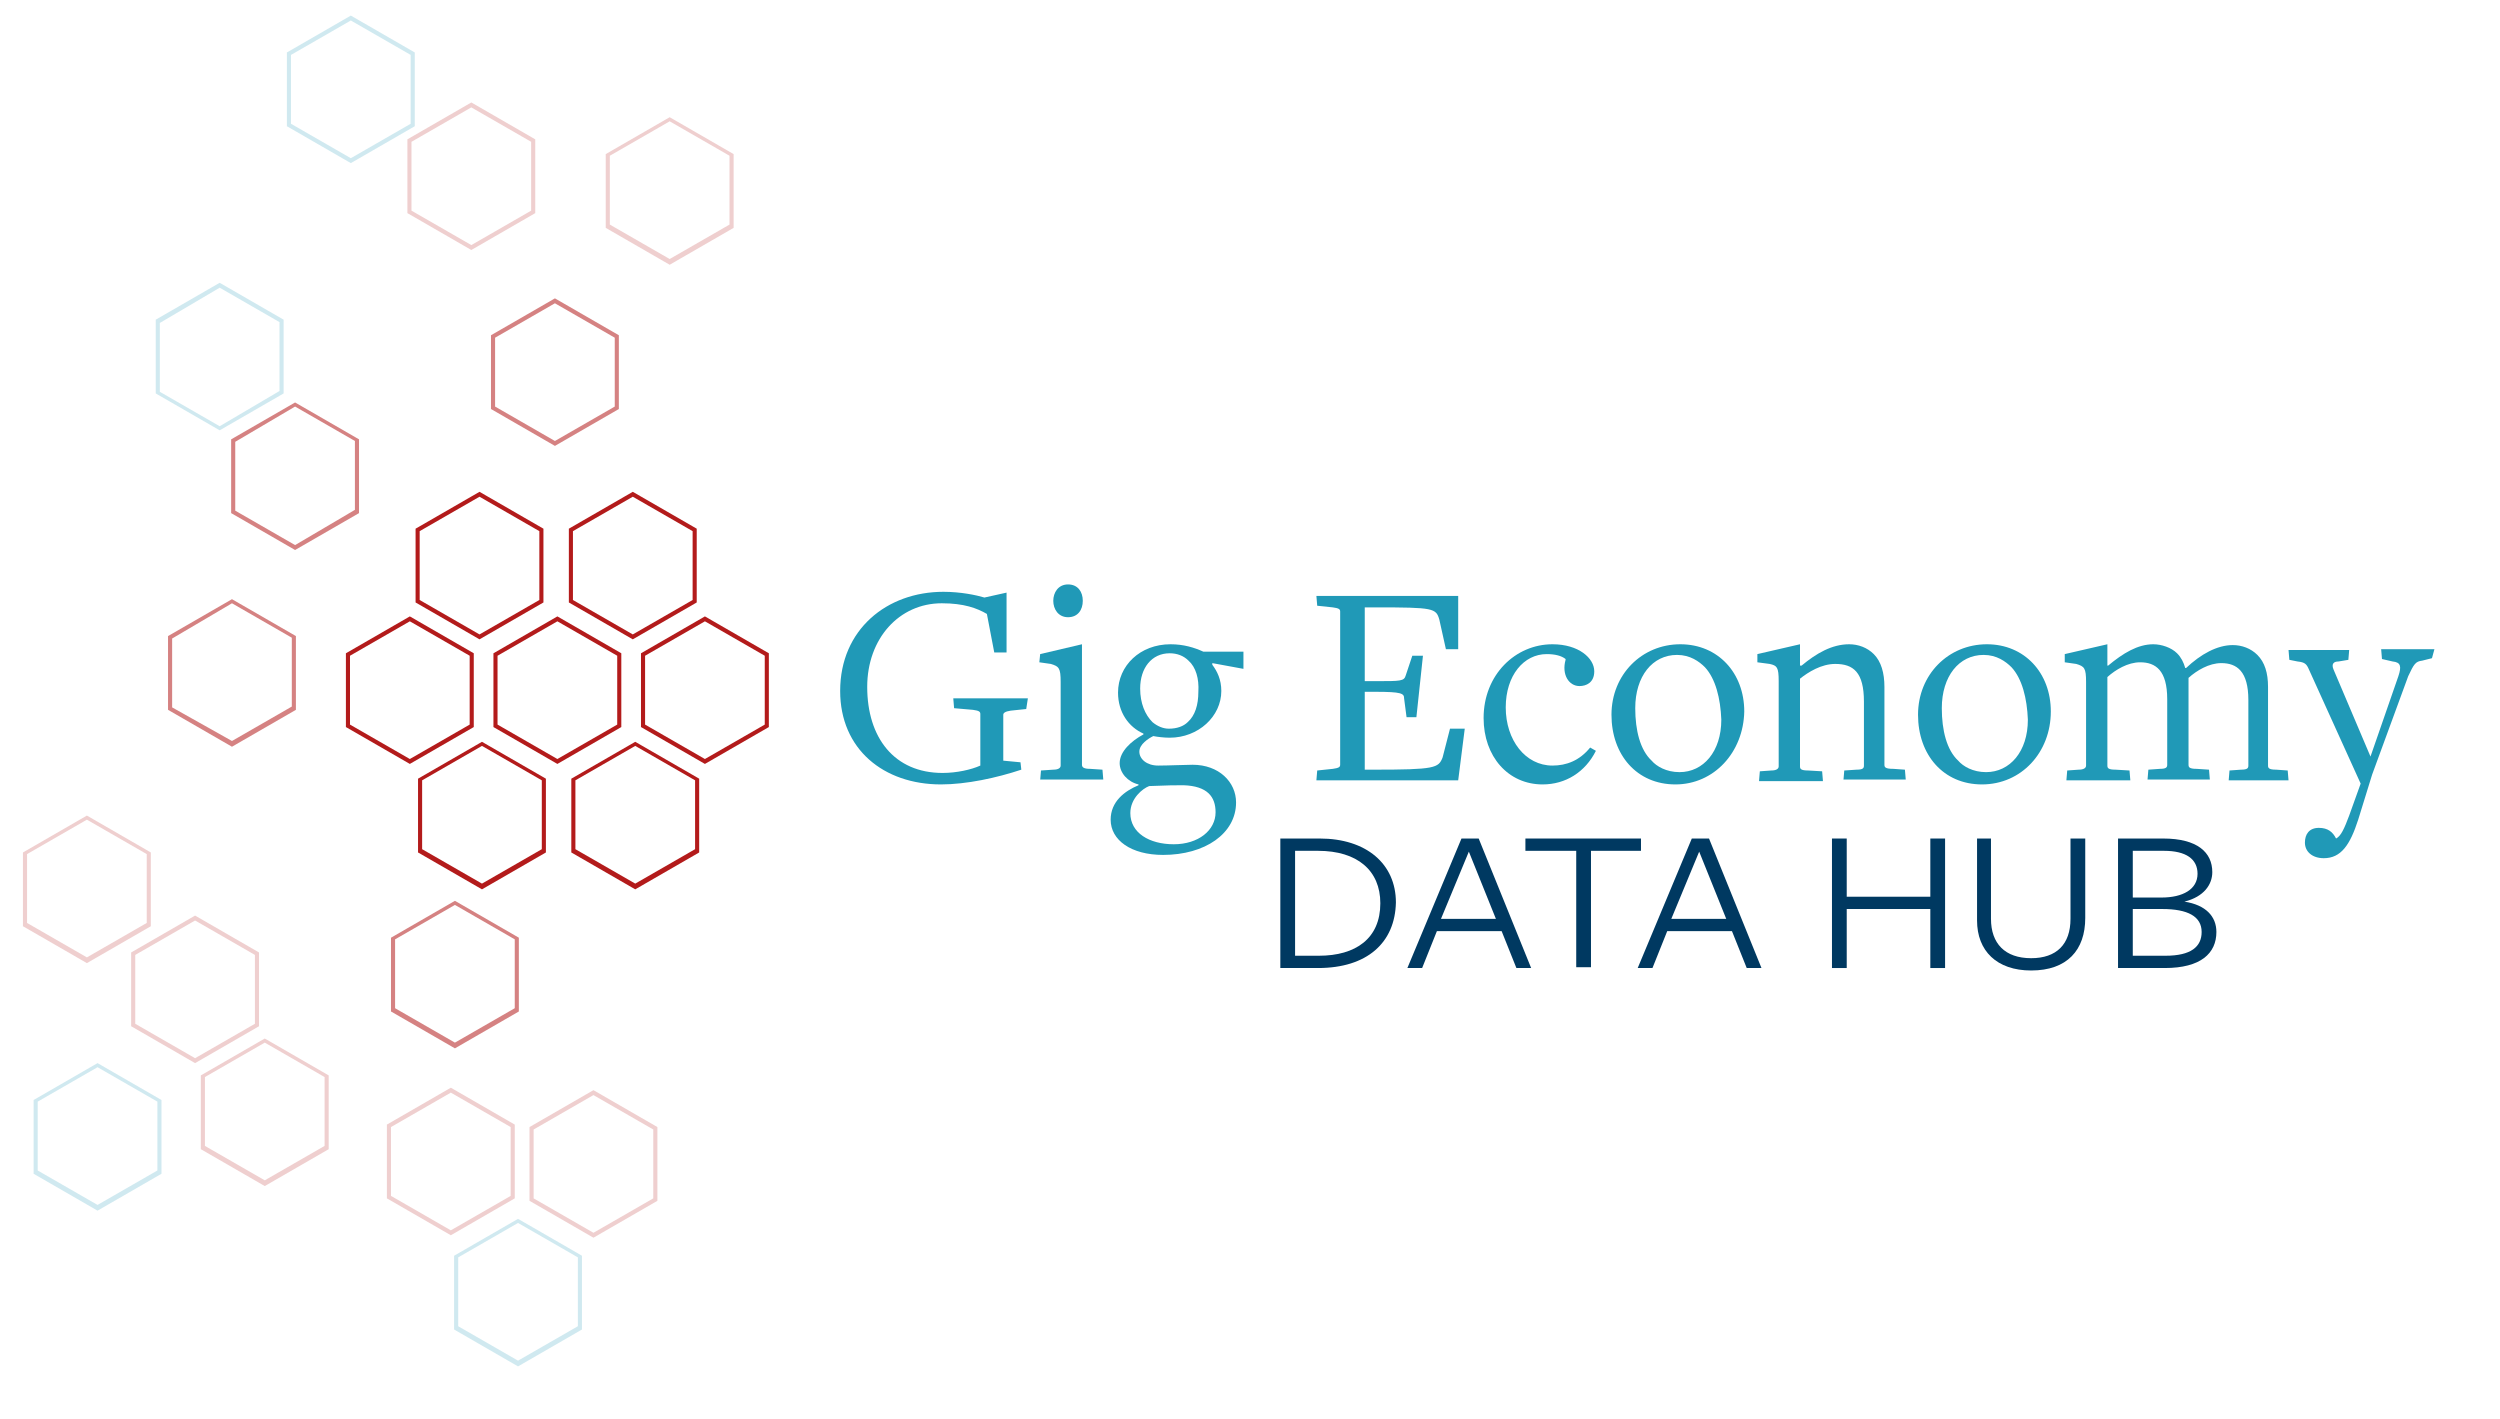
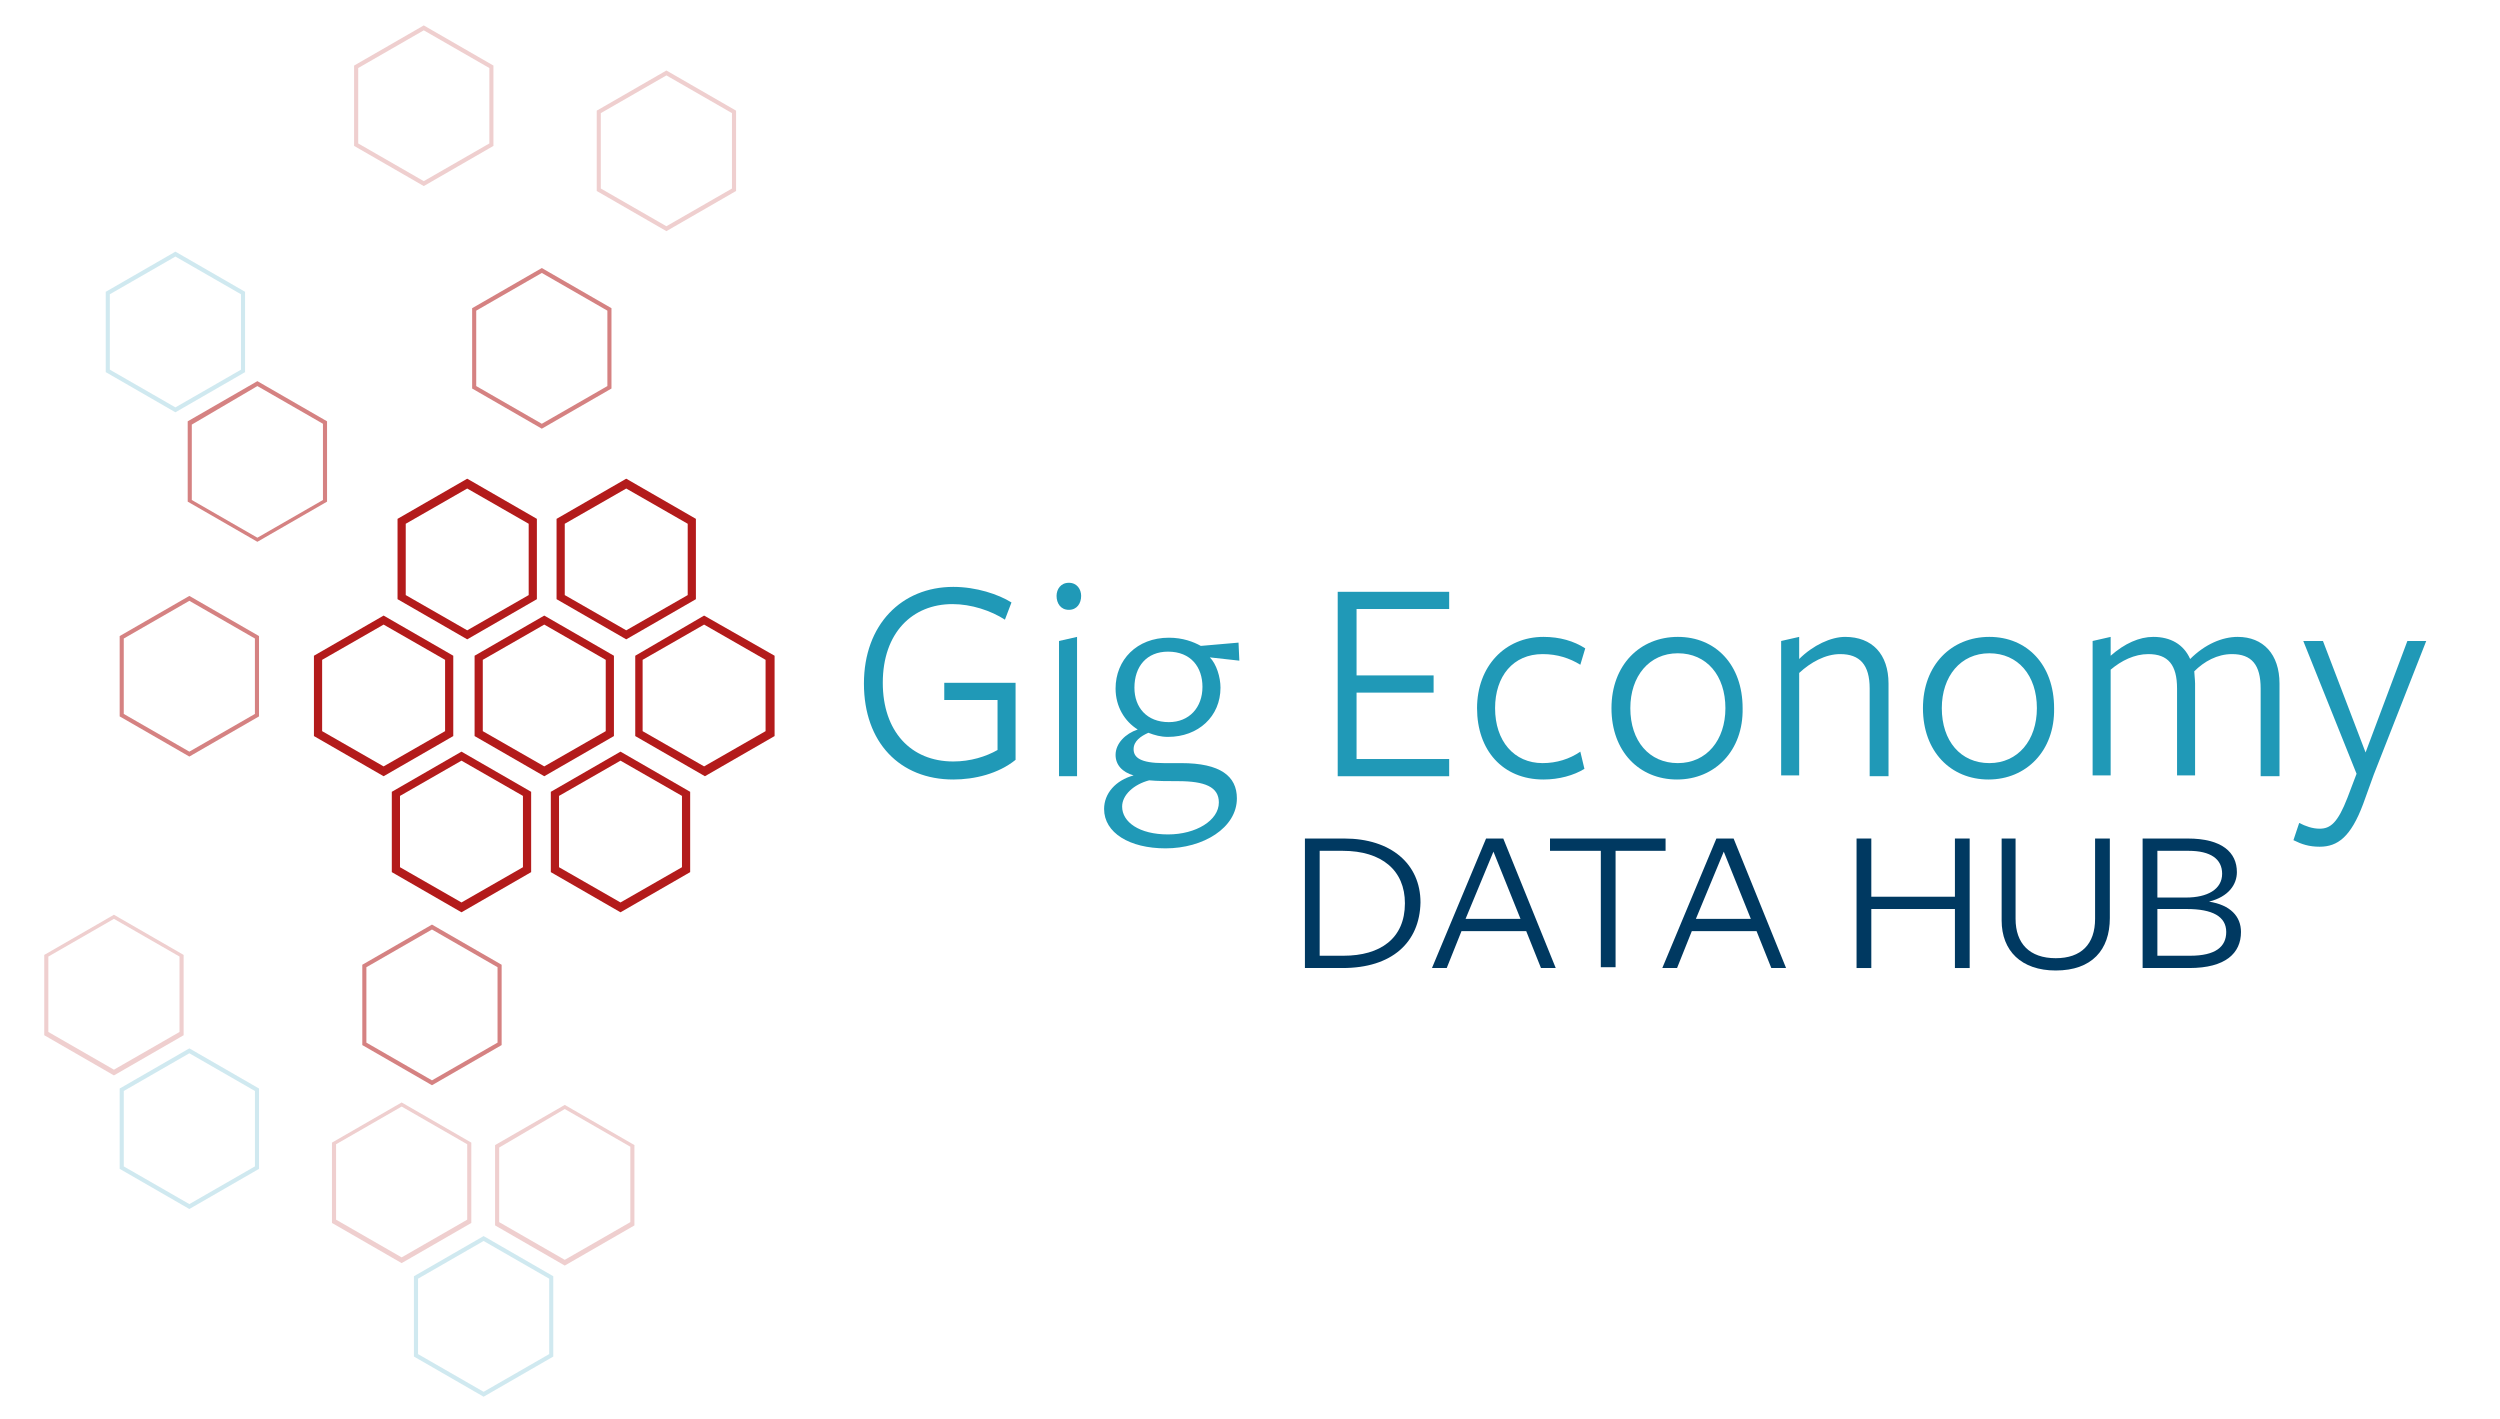
<svg xmlns="http://www.w3.org/2000/svg" version="1.1" x="0px" y="0px" viewBox="0 0 305 173" style="enable-background:new 0 0 305 173;" xml:space="preserve">
  <style type="text/css">
	.st0{fill:#003961;}
	.st1{fill:#2099B7;}
	.st2{enable-background:new    ;}
	.st3{fill:#B31B1B;}
	.st4{opacity:0.549;enable-background:new    ;}
	.st5{opacity:0.212;enable-background:new    ;}
</style>
  <g id="DATA_HUB">
    <g>
-       <path class="st0" d="M160.8,118.1c-0.7,0-4.6,0-4.6,0v-15.8c0,0,4.1,0,4.8,0c5.7,0,9.3,3.1,9.3,7.8    C170.2,115,166.8,118.1,160.8,118.1z M160.8,103.8H158v12.8h2.9c4.5,0,7.5-2.1,7.5-6.4C168.4,106.2,165.6,103.8,160.8,103.8z" />
-       <path class="st0" d="M186.8,118.1H185l-1.8-4.5h-7.9l-1.8,4.5h-1.8l6.6-15.8h2.1L186.8,118.1z M179.2,103.9l-3.4,8.2h6.7    L179.2,103.9z" />
-       <path class="st0" d="M194.1,103.8v14.2h-1.8v-14.2h-6.2v-1.5h14.1v1.5H194.1z" />
-       <path class="st0" d="M214.9,118.1h-1.8l-1.8-4.5h-7.9l-1.8,4.5h-1.8l6.6-15.8h2.1L214.9,118.1z M207.3,103.9l-3.4,8.2h6.7    L207.3,103.9z" />
-       <path class="st0" d="M235.5,118.1v-7.2h-10.2v7.2h-1.8v-15.8h1.8v7.1h10.2v-7.1h1.8v15.8H235.5z" />
-       <path class="st0" d="M247.8,118.4c-4.2,0-6.6-2.4-6.6-6.1v-10h1.7v9.8c0,3,1.7,4.8,4.9,4.8c3.1,0,4.8-1.7,4.8-4.8    c0,0.1,0-9.8,0-9.8h1.8c0,0,0,9.6,0,9.7C254.4,115.9,252.2,118.4,247.8,118.4z" />
-       <path class="st0" d="M270.4,113.7c0,2.6-1.9,4.4-6.3,4.4h-5.7v-15.8h5.5c4.2,0,6,1.7,6,4.1c0,1.5-1,3-3.4,3.6    C269.1,110.4,270.4,111.8,270.4,113.7z M264,103.8h-3.8v5.7c0,0,3.5,0,3.5,0c2.6,0,4.4-1,4.4-2.9    C268.1,104.8,266.7,103.8,264,103.8z M263.8,110.9h-3.6v5.7h4c3.1,0,4.4-1.1,4.4-2.9C268.6,111.8,266.9,110.9,263.8,110.9z" />
+       <path class="st0" d="M163.8,118.1c-0.7,0-4.6,0-4.6,0v-15.8c0,0,4.1,0,4.8,0c5.7,0,9.3,3.1,9.3,7.8    C173.2,115,169.8,118.1,163.8,118.1z M163.8,103.8H161v12.8h2.9c4.5,0,7.5-2.1,7.5-6.4C171.4,106.2,168.6,103.8,163.8,103.8z" />
+       <path class="st0" d="M189.8,118.1H188l-1.8-4.5h-7.9l-1.8,4.5h-1.8l6.6-15.8h2.1L189.8,118.1z M182.2,103.9l-3.4,8.2h6.7    L182.2,103.9z" />
+       <path class="st0" d="M197.1,103.8v14.2h-1.8v-14.2h-6.2v-1.5h14.1v1.5H197.1z" />
+       <path class="st0" d="M217.9,118.1h-1.8l-1.8-4.5h-7.9l-1.8,4.5h-1.8l6.6-15.8h2.1L217.9,118.1z M210.3,103.9l-3.4,8.2h6.7    L210.3,103.9z" />
+       <path class="st0" d="M238.5,118.1v-7.2h-10.2v7.2h-1.8v-15.8h1.8v7.1h10.2v-7.1h1.8v15.8H238.5z" />
+       <path class="st0" d="M250.8,118.4c-4.2,0-6.6-2.4-6.6-6.1v-10h1.7v9.8c0,3,1.7,4.8,4.9,4.8c3.1,0,4.8-1.7,4.8-4.8    c0,0.1,0-9.8,0-9.8h1.8c0,0,0,9.6,0,9.7C257.4,115.9,255.2,118.4,250.8,118.4z" />
+       <path class="st0" d="M273.4,113.7c0,2.6-1.9,4.4-6.3,4.4h-5.7v-15.8h5.5c4.2,0,6,1.7,6,4.1c0,1.5-1,3-3.4,3.6    C272.1,110.4,273.4,111.8,273.4,113.7z M267,103.8h-3.8v5.7c0,0,3.5,0,3.5,0c2.6,0,4.4-1,4.4-2.9    C271.1,104.8,269.7,103.8,267,103.8z M266.8,110.9h-3.6v5.7h4c3.1,0,4.4-1.1,4.4-2.9C271.6,111.8,269.9,110.9,266.8,110.9z" />
    </g>
  </g>
  <g id="Gig_Economy">
    <g>
-       <path class="st1" d="M125.2,86.5l-1.9,0.2c-0.7,0.1-0.9,0.3-0.9,0.5v5.6l2.1,0.2l0.1,0.9c-3,1-6.7,1.8-9.8,1.8    c-7,0-12.3-4.3-12.3-11.4c0-7.5,5.7-12.1,12.6-12.1c2.1,0,4,0.4,5,0.7l2.7-0.6v7.3h-1.5l-0.9-4.7c-1.2-0.7-2.8-1.3-5.5-1.3    c-5.2,0-9.1,4.3-9.1,10.2c0,6.2,3.3,10.5,9.2,10.5c1.7,0,3.5-0.4,4.6-0.9v-6.3c0-0.3-0.2-0.4-0.9-0.5l-2.3-0.2l-0.1-1.2h9.1    L125.2,86.5z" />
-       <path class="st1" d="M126.9,95.2L127,94l1.5-0.1c0.6,0,0.9-0.2,0.9-0.5V83.2c0-1.7-0.2-1.9-1.2-2.2l-1.4-0.2l0.1-1l5.1-1.2v14.7    c0,0.3,0.2,0.5,1,0.5l1.5,0.1l0.1,1.2H126.9z M130.3,75.3c-1.2,0-1.8-1-1.8-2c0-1,0.6-2,1.8-2c1.2,0,1.8,0.9,1.8,2    C132.1,74.4,131.5,75.3,130.3,75.3z" />
-       <path class="st1" d="M147.9,80.9v0.2c0.6,0.8,1.1,1.8,1.1,3.2c0,3.1-2.8,5.7-6.3,5.7c-0.7,0-1.5-0.1-2-0.2c-0.6,0.3-1.7,1-1.7,1.9    c0,0.9,0.9,1.7,2.3,1.7c1.2,0,3.4-0.1,4.2-0.1c3.2,0,5.3,2.1,5.3,4.6c0,3.8-3.8,6.4-8.9,6.4c-3.9,0-6.4-1.8-6.4-4.3    c0-2.2,1.7-3.5,3.4-4.2v-0.1c-1.3-0.3-2.3-1.4-2.3-2.6c0-1.4,1.4-2.7,2.9-3.5c0-0.1,0-0.1,0-0.1c-1.8-0.8-3.1-2.6-3.1-5    c0-3.3,2.7-5.9,6.4-5.9c1.6,0,2.9,0.4,4,0.9l4.9,0v2.1L147.9,80.9z M144.4,95.8c-1.4,0-1.5,0-4.2,0.1c-0.8,0.3-2.3,1.5-2.3,3.3    c0,2.4,2.3,3.8,5.3,3.8c3,0,5.1-1.7,5.1-3.9C148.3,97.2,147.3,95.9,144.4,95.8z M145,80.6c-0.6-0.6-1.4-0.9-2.3-0.9    c-2.2,0-3.6,1.8-3.6,4.3c0,1.8,0.6,3.2,1.5,4.1c0.6,0.5,1.3,0.8,2,0.8c1,0,1.8-0.3,2.3-0.8c0.9-0.8,1.3-2.1,1.3-3.7    C146.3,82.8,145.9,81.4,145,80.6z" />
-       <path class="st1" d="M177.9,95.2h-17.3l0.1-1.2l1.9-0.2c0.7-0.1,0.9-0.2,0.9-0.5V74.6c0-0.3-0.2-0.4-0.9-0.5l-1.9-0.2l-0.1-1.2    h17.3v6.5h-1.5l-0.8-3.6c-0.4-1.4-0.7-1.5-7.7-1.5h-1.4v9h1.4c3,0,3.4,0,3.6-0.7l0.8-2.4h1.3l-0.8,7.5h-1.2l-0.3-2.3    c0-0.6-0.3-0.8-3.5-0.8h-1.3v9.5h1c7.6,0,8-0.2,8.5-1.5l0.9-3.5h1.8L177.9,95.2z" />
-       <path class="st1" d="M188.2,95.7c-4.2,0-7.2-3.4-7.2-8.1c0-5.3,3.9-9,8.4-9c3.2,0,5.1,1.7,5.1,3.3c0,1.4-1,1.8-1.8,1.8    c-1.3,0-2.2-1.4-1.7-3.2v-0.1c-0.5-0.4-1.3-0.6-2.3-0.6c-2.8,0-5,2.6-5,6.5c0,4,2.4,7.1,5.7,7.1c1.7,0,3.3-0.6,4.6-2.2l0.7,0.4    C193.4,94.2,191,95.7,188.2,95.7z" />
-       <path class="st1" d="M204.4,95.7c-4.7,0-7.8-3.6-7.8-8.5c0-4.9,3.7-8.6,8.4-8.6c4.6,0,7.8,3.5,7.8,8.2    C212.7,91.8,209.1,95.7,204.4,95.7z M208,81.4c-0.7-0.7-1.8-1.5-3.4-1.5c-3,0-5.1,2.6-5.1,6.5c0,2.7,0.6,5.1,2,6.4    c0.6,0.7,1.8,1.4,3.4,1.4c2.9,0,5.1-2.5,5.1-6.4C209.9,85.2,209.3,82.8,208,81.4z" />
-       <path class="st1" d="M224.9,95.2L225,94l1.5-0.1c0.8,0,0.9-0.2,0.9-0.5v-7.8c0-3.6-1.3-4.6-3.5-4.6c-1.7,0-3.3,1-4.3,1.8v10.7    c0,0.3,0.1,0.5,1,0.5l1.7,0.1l0.1,1.2h-7.8l0.1-1.2l1.4-0.1c0.6,0,0.9-0.2,0.9-0.5V83.1c0-1.7-0.2-1.9-1.1-2.1l-1.5-0.2l0-1    l5.2-1.2v2.6h0.2c1.8-1.5,3.7-2.6,5.8-2.6c1.1,0,2.2,0.4,3,1.2c0.9,0.9,1.3,2.3,1.3,4v9.5c0,0.3,0.1,0.5,1.1,0.5l1.4,0.1l0.1,1.2    H224.9z" />
-       <path class="st1" d="M241.8,95.7c-4.7,0-7.8-3.6-7.8-8.5c0-4.9,3.7-8.6,8.4-8.6c4.6,0,7.8,3.5,7.8,8.2    C250.2,91.8,246.6,95.7,241.8,95.7z M245.4,81.4c-0.7-0.7-1.8-1.5-3.4-1.5c-3,0-5.1,2.6-5.1,6.5c0,2.7,0.6,5.1,2,6.4    c0.6,0.7,1.8,1.4,3.4,1.4c2.9,0,5.1-2.5,5.1-6.4C247.3,85.2,246.7,82.8,245.4,81.4z" />
-       <path class="st1" d="M271.9,95.2L272,94l1.4-0.1c0.8,0,0.9-0.2,0.9-0.5v-8c0-3.5-1.4-4.5-3.3-4.5c-1.5,0-3,0.9-4,1.8    c0,0.3,0,1.9,0,2.1v8.5c0,0.3,0.1,0.5,1,0.5l1.5,0.1l0.1,1.2H262l0.1-1.2l1.4-0.1c0.8,0,0.9-0.2,0.9-0.5v-8c0-3.5-1.4-4.5-3.3-4.5    c-1.5,0-3,0.9-4,1.8v10.8c0,0.3,0.1,0.5,1,0.5l1.7,0.1l0.1,1.2h-7.8l0.1-1.2l1.4-0.1c0.6,0,0.9-0.2,0.9-0.5V83.2    c0-1.7-0.2-1.9-1.2-2.2l-1.4-0.2l0-1l5.2-1.2v2.6h0.1c1.8-1.5,3.6-2.6,5.5-2.6c1,0,2.2,0.4,2.9,1.1c0.5,0.5,0.8,1.1,1,1.8h0.1    c1.8-1.7,3.8-2.8,5.7-2.8c1.1,0,2.2,0.4,3,1.2c0.9,0.9,1.3,2.2,1.3,3.9v9.6c0,0.3,0.1,0.5,1,0.5l1.4,0.1l0.1,1.2H271.9z" />
-       <path class="st1" d="M296.7,80.3l-1.2,0.3c-0.8,0.1-1,0.4-1.7,1.9l-4.4,12l-1.7,5.5c-1,3.1-2.1,4.7-4.2,4.7    c-1.4,0-2.3-0.8-2.3-1.9c0-1,0.5-1.8,1.7-1.8c1.1,0,1.7,0.5,2.1,1.3c0.6-0.3,1-1.2,1.6-2.8l1.4-3.9v0l-6.3-13.9    c-0.3-0.7-0.5-0.9-1.4-1l-1-0.2l-0.1-1.2h7.4l-0.1,1.2l-1.2,0.2c-0.6,0-0.9,0.3-0.6,1l4.5,10.6l3.4-9.8c0.4-1.2,0.3-1.7-0.7-1.8    l-1.3-0.3l-0.1-1.2h6.5L296.7,80.3z" />
+       <path class="st1" d="M116.3,95.1c-6.5,0-10.9-4.5-10.9-11.7c0-7.2,4.6-11.8,10.9-11.8c2.8,0,5.5,0.9,7.1,1.9l-0.8,2.1    c-1.7-1.1-4.1-1.9-6.4-1.9c-4.9,0-8.5,3.5-8.5,9.6c0,5.9,3.4,9.6,8.6,9.6c2.1,0,4-0.6,5.4-1.4v-6.1h-6.5v-2.1h8.7v9.4    C121.8,94.4,118.9,95.1,116.3,95.1z" />
+       <path class="st1" d="M130.4,74.4c-1,0-1.5-0.8-1.5-1.7c0-0.8,0.5-1.6,1.5-1.6s1.5,0.8,1.5,1.6C131.9,73.6,131.4,74.4,130.4,74.4z     M129.2,94.7V78.2l2.2-0.5v17H129.2z" />
+       <path class="st1" d="M136.1,92.1c0-1.4,1.2-2.6,2.7-3.1c-1.6-1-2.7-2.8-2.7-5c0-3.5,2.6-6.2,6.5-6.2c1.7,0,3,0.5,3.9,1l4.6-0.4    l0.1,2.2l-3.6-0.4c0.8,0.8,1.3,2.4,1.3,3.7c0,3.5-2.7,6-6.4,6c-0.9,0-1.6-0.2-2.4-0.5c-0.9,0.4-1.8,1-1.8,2c0,1,0.8,1.7,3.7,1.7    c0,0,2.4,0,2.1,0c4.8,0,6.8,1.6,6.8,4.3c0,3.6-4.1,6.1-8.7,6.1c-4.4,0-7.5-1.9-7.5-4.8c0-1.9,1.4-3.5,3.6-4.1    C136.9,94.2,136.1,93.3,136.1,92.1z M136.9,98.4c0,1.9,2.1,3.4,5.6,3.4c3.4,0,6.2-1.7,6.2-3.9c0-1.9-1.7-2.6-5-2.6    c-1.1,0-2.5,0-3.5-0.1C138.3,95.7,136.9,97,136.9,98.4z M142.6,88.1c2.5,0,4.1-1.8,4.1-4.3c0-2.4-1.4-4.3-4.2-4.3    c-2.6,0-4.1,1.8-4.1,4.4C138.4,86.3,139.9,88.1,142.6,88.1z" />
+       <path class="st1" d="M163.2,94.7V72.2h13.6v2.1h-11.3v8.1h9.4v2.1h-9.4v8.1h11.3v2.1H163.2z" />
+       <path class="st1" d="M188.3,95.1c-5,0-8.1-3.6-8.1-8.7c0-5.1,3.4-8.7,8.1-8.7c2,0,3.7,0.5,5.1,1.4l-0.6,2    c-1.3-0.8-2.8-1.3-4.6-1.3c-3.6,0-5.8,2.7-5.8,6.6c0,4,2.3,6.7,5.8,6.7c1.7,0,3.3-0.5,4.6-1.4l0.5,2.1    C192,94.6,190.2,95.1,188.3,95.1z" />
+       <path class="st1" d="M204.6,95.1c-4.6,0-8-3.4-8-8.7c0-5.3,3.5-8.7,8.1-8.7s7.9,3.4,7.9,8.7C212.7,91.6,209.2,95.1,204.6,95.1z     M204.7,79.7c-3.5,0-5.8,2.8-5.8,6.7c0,4,2.3,6.7,5.8,6.7c3.5,0,5.8-2.8,5.8-6.7C210.5,82.4,208.2,79.7,204.7,79.7z" />
+       <path class="st1" d="M228.1,94.7V84c0-2.9-1.2-4.2-3.6-4.2c-1.8,0-3.6,1-5,2.3v12.5h-2.2V78.2l2.2-0.5v2.7    c1.7-1.7,3.9-2.7,5.6-2.7c3.3,0,5.3,2.1,5.3,5.7v11.3H228.1z" />
+       <path class="st1" d="M242.6,95.1c-4.6,0-8-3.4-8-8.7c0-5.3,3.5-8.7,8.1-8.7s7.9,3.4,7.9,8.7C250.7,91.6,247.2,95.1,242.6,95.1z     M242.7,79.7c-3.5,0-5.8,2.8-5.8,6.7c0,4,2.3,6.7,5.8,6.7c3.5,0,5.8-2.8,5.8-6.7C248.5,82.4,246.2,79.7,242.7,79.7z" />
+       <path class="st1" d="M275.8,94.7V84c0-2.9-1.1-4.2-3.5-4.2c-1.8,0-3.4,0.9-4.6,2.1c0,0.2,0.1,1.1,0.1,1.5v11.2h-2.2V84    c0-2.9-1.1-4.2-3.5-4.2c-1.7,0-3.3,0.8-4.6,1.9v12.9h-2.2V78.2l2.2-0.5c0,0,0,2.1,0,2.3c1.7-1.5,3.5-2.3,5.2-2.3    c2.1,0,3.7,0.9,4.5,2.7c1.8-1.8,3.9-2.7,5.8-2.7c3.1,0,5.1,2.1,5.1,5.7v11.3H275.8z" />
+       <path class="st1" d="M289.6,94.5l-1.3,3.6c-1.5,4-3.1,5.2-5.3,5.2c-1.3,0-2.2-0.3-3.2-0.8l0.7-2.1c0.8,0.4,1.6,0.7,2.5,0.7    c1.3,0,2.2-0.7,3.4-3.8l1.1-2.9L281,78.2h2.4l5.2,13.6l5.1-13.6h2.3L289.6,94.5z" />
    </g>
  </g>
  <g id="polys" class="st2">
    <g id="poly_1">
      <g>
-         <path class="st3" d="M68,75.8l7.3,4.2v8.4L68,92.6l-7.3-4.2V80L68,75.8 M68,75.2l-7.8,4.5v9l7.8,4.5l7.8-4.5v-9L68,75.2L68,75.2z     " />
+         <path class="st3" d="M66.4,76.2l7.5,4.3v8.7l-7.5,4.3l-7.5-4.3v-8.7L66.4,76.2 M66.4,75.1L57.9,80v9.8l8.5,4.9l8.5-4.9V80     L66.4,75.1L66.4,75.1z" />
      </g>
    </g>
    <g id="poly_2">
      <g>
-         <path class="st3" d="M86,75.8l7.3,4.2v8.4L86,92.6l-7.3-4.2V80L86,75.8 M86,75.2l-7.8,4.5v9l7.8,4.5l7.8-4.5v-9L86,75.2L86,75.2z     " />
+         <path class="st3" d="M85.9,76.2l7.5,4.3v8.7l-7.5,4.3l-7.5-4.3v-8.7L85.9,76.2 M85.9,75.1L77.5,80v9.8l8.5,4.9l8.5-4.9V80     L85.9,75.1L85.9,75.1z" />
      </g>
    </g>
    <g id="poly_3">
      <g>
-         <path class="st3" d="M77.5,91l7.3,4.2v8.4l-7.3,4.2l-7.3-4.2v-8.4L77.5,91 M77.5,90.5L69.7,95v9l7.8,4.5l7.8-4.5v-9L77.5,90.5     L77.5,90.5z" />
+         <path class="st3" d="M75.7,92.8l7.5,4.3v8.7l-7.5,4.3l-7.5-4.3v-8.7L75.7,92.8 M75.7,91.7l-8.5,4.9v9.8l8.5,4.9l8.5-4.9v-9.8     L75.7,91.7L75.7,91.7z" />
      </g>
    </g>
    <g id="poly_4">
      <g>
-         <path class="st3" d="M58.8,91l7.3,4.2v8.4l-7.3,4.2l-7.3-4.2v-8.4L58.8,91 M58.8,90.5L51,95v9l7.8,4.5l7.8-4.5v-9L58.8,90.5     L58.8,90.5z" />
+         <path class="st3" d="M56.3,92.8l7.5,4.3v8.7l-7.5,4.3l-7.5-4.3v-8.7L56.3,92.8 M56.3,91.7l-8.5,4.9v9.8l8.5,4.9l8.5-4.9v-9.8     L56.3,91.7L56.3,91.7z" />
      </g>
    </g>
    <g id="poly_5">
      <g>
-         <path class="st3" d="M50,75.8l7.3,4.2v8.4L50,92.6l-7.3-4.2V80L50,75.8 M50,75.2l-7.8,4.5v9l7.8,4.5l7.8-4.5v-9L50,75.2L50,75.2z     " />
+         <path class="st3" d="M46.8,76.2l7.5,4.3v8.7l-7.5,4.3l-7.5-4.3v-8.7L46.8,76.2 M46.8,75.1L38.3,80v9.8l8.5,4.9l8.5-4.9V80     L46.8,75.1L46.8,75.1z" />
      </g>
    </g>
    <g id="poly_6">
      <g>
-         <path class="st3" d="M58.5,60.6l7.3,4.2v8.4l-7.3,4.2l-7.3-4.2v-8.4L58.5,60.6 M58.5,60l-7.8,4.5v9l7.8,4.5l7.8-4.5v-9L58.5,60     L58.5,60z" />
+         <path class="st3" d="M57,59.6l7.5,4.3v8.7L57,76.9l-7.5-4.3v-8.7L57,59.6 M57,58.4l-8.5,4.9v9.8l8.5,4.9l8.5-4.9v-9.8L57,58.4     L57,58.4z" />
      </g>
    </g>
    <g id="poly_7">
      <g>
-         <path class="st3" d="M77.2,60.6l7.3,4.2v8.4l-7.3,4.2l-7.3-4.2v-8.4L77.2,60.6 M77.2,60l-7.8,4.5v9l7.8,4.5l7.8-4.5v-9L77.2,60     L77.2,60z" />
+         <path class="st3" d="M76.4,59.6l7.5,4.3v8.7l-7.5,4.3l-7.5-4.3v-8.7L76.4,59.6 M76.4,58.4l-8.5,4.9v9.8l8.5,4.9l8.5-4.9v-9.8     L76.4,58.4L76.4,58.4z" />
      </g>
    </g>
  </g>
  <g id="polys_i" class="st4">
-     <g id="poly_8_i_3_">
+     <g id="poly_8_i_2_">
      <g>
-         <path class="st3" d="M67.7,37l7.3,4.2v8.4l-7.3,4.2l-7.3-4.2v-8.4L67.7,37 M67.7,36.4l-7.8,4.5v9l7.8,4.5l7.8-4.5v-9L67.7,36.4     L67.7,36.4z" />
+         <path class="st3" d="M66.1,33.3l8,4.6v9.2l-8,4.6l-8-4.6v-9.2L66.1,33.3 M66.1,32.7l-8.5,4.9v9.8l8.5,4.9l8.5-4.9v-9.8L66.1,32.7     L66.1,32.7z" />
      </g>
    </g>
-     <g id="poly_9_i_3_">
+     <g id="poly_9_i_2_">
      <g>
-         <path class="st3" d="M36,49.6l7.3,4.2v8.4L36,66.5l-7.3-4.2v-8.4L36,49.6 M36,49.1l-7.8,4.5v9l7.8,4.5l7.8-4.5v-9L36,49.1     L36,49.1z" />
+         <path class="st3" d="M31.4,47.1l8,4.6V61l-8,4.6l-8-4.6v-9.2L31.4,47.1 M31.4,46.5l-8.5,4.9v9.8l8.5,4.9l8.5-4.9v-9.8L31.4,46.5     L31.4,46.5z" />
      </g>
    </g>
-     <g id="poly_10_i_3_">
+     <g id="poly_10_i_2_">
      <g>
-         <path class="st3" d="M28.3,73.6l7.3,4.2v8.4l-7.3,4.2L21,86.3v-8.4L28.3,73.6 M28.3,73.1l-7.8,4.5v9l7.8,4.5l7.8-4.5v-9     L28.3,73.1L28.3,73.1z" />
+         <path class="st3" d="M23.1,73.3l8,4.6v9.2l-8,4.6l-8-4.6v-9.2L23.1,73.3 M23.1,72.7l-8.5,4.9v9.8l8.5,4.9l8.5-4.9v-9.8L23.1,72.7     L23.1,72.7z" />
      </g>
    </g>
-     <g id="poly_11_i_3_">
+     <g id="poly_11_i_2_">
      <g>
-         <path class="st3" d="M55.5,110.4l7.3,4.2v8.4l-7.3,4.2l-7.3-4.2v-8.4L55.5,110.4 M55.5,109.9l-7.8,4.5v9l7.8,4.5l7.8-4.5v-9     L55.5,109.9L55.5,109.9z" />
+         <path class="st3" d="M52.7,113.4l8,4.6v9.2l-8,4.6l-8-4.6V118L52.7,113.4 M52.7,112.8l-8.5,4.9v9.8l8.5,4.9l8.5-4.9v-9.8     L52.7,112.8L52.7,112.8z" />
      </g>
    </g>
  </g>
  <g id="polys_ii" class="st5">
    <g id="poly_12_ii">
      <g>
-         <path class="st3" d="M81.7,14.8L89,19v8.4l-7.3,4.2l-7.3-4.2V19L81.7,14.8 M81.7,14.3l-7.8,4.5v9l7.8,4.5l7.8-4.5v-9L81.7,14.3     L81.7,14.3z" />
+         <path class="st3" d="M81.3,9.2l8,4.6V23l-8,4.6l-8-4.6v-9.2L81.3,9.2 M81.3,8.6l-8.5,4.9v9.8l8.5,4.9l8.5-4.9v-9.8L81.3,8.6     L81.3,8.6z" />
      </g>
    </g>
    <g id="poly_14_ii">
      <g>
-         <path class="st3" d="M23.8,112.3l7.3,4.2v8.4l-7.3,4.2l-7.3-4.2v-8.4L23.8,112.3 M23.8,111.7l-7.8,4.5v9l7.8,4.5l7.8-4.5v-9     L23.8,111.7L23.8,111.7z" />
+         <path class="st3" d="M13.9,112.1l8,4.6v9.2l-8,4.6l-8-4.6v-9.2L13.9,112.1 M13.9,111.6l-8.5,4.9v9.8l8.5,4.9l8.5-4.9v-9.8     L13.9,111.6L13.9,111.6z" />
      </g>
    </g>
    <g id="poly_15_ii_1_">
      <g>
-         <path class="st3" d="M72.4,133.6l7.3,4.2v8.4l-7.3,4.2l-7.3-4.2v-8.4L72.4,133.6 M72.4,133l-7.8,4.5v9l7.8,4.5l7.8-4.5v-9     L72.4,133L72.4,133z" />
+         <path class="st3" d="M68.9,135.3l8,4.6v9.2l-8,4.6l-8-4.6V140L68.9,135.3 M68.9,134.8l-8.5,4.9v9.8l8.5,4.9l8.5-4.9v-9.8     L68.9,134.8L68.9,134.8z" />
      </g>
    </g>
  </g>
  <g id="polys_iii" class="st5">
-     <g id="poly_15_ii_copy_2_1_">
+     <g id="poly_15_ii_copy_2_2_">
      <g>
-         <path class="st1" d="M63.2,149.2l7.3,4.2v8.4l-7.3,4.2l-7.3-4.2v-8.4L63.2,149.2 M63.2,148.7l-7.8,4.5v9l7.8,4.5l7.8-4.5v-9     L63.2,148.7L63.2,148.7z" />
+         <path class="st1" d="M59,151.4l8,4.6v9.2l-8,4.6l-8-4.6V156L59,151.4 M59,150.8l-8.5,4.9v9.8l8.5,4.9l8.5-4.9v-9.8L59,150.8     L59,150.8z" />
      </g>
    </g>
-     <g id="poly_15_ii_copy_3_3_">
+     <g id="poly_15_ii_copy_3_2_">
      <g>
-         <path class="st3" d="M55,133.3l7.3,4.2v8.4l-7.3,4.2l-7.3-4.2v-8.4L55,133.3 M55,132.7l-7.8,4.5v9l7.8,4.5l7.8-4.5v-9L55,132.7     L55,132.7z" />
+         <path class="st3" d="M49,135l8,4.6v9.2l-8,4.6l-8-4.6v-9.2L49,135 M49,134.5l-8.5,4.9v9.8l8.5,4.9l8.5-4.9v-9.8L49,134.5     L49,134.5z" />
      </g>
    </g>
-     <g id="poly_15_ii_copy_5_3_">
+     <g id="poly_15_ii_copy_5_2_">
      <g>
-         <path class="st3" d="M32.3,127.2l7.3,4.2v8.4l-7.3,4.2l-7.3-4.2v-8.4L32.3,127.2 M32.3,126.7l-7.8,4.5v9l7.8,4.5l7.8-4.5v-9     L32.3,126.7L32.3,126.7z" />
+         <path class="st1" d="M23.1,128.5l8,4.6v9.2l-8,4.6l-8-4.6v-9.2L23.1,128.5 M23.1,127.9l-8.5,4.9v9.8l8.5,4.9l8.5-4.9v-9.8     L23.1,127.9L23.1,127.9z" />
      </g>
    </g>
-     <g id="poly_15_ii_copy_6_1_">
+     <g id="poly_15_ii_copy_12_3_">
      <g>
-         <path class="st1" d="M11.9,130.2l7.3,4.2v8.4l-7.3,4.2l-7.3-4.2v-8.4L11.9,130.2 M11.9,129.7l-7.8,4.5v9l7.8,4.5l7.8-4.5v-9     L11.9,129.7L11.9,129.7z" />
+         <path class="st1" d="M21.4,31.3l8,4.6v9.2l-8,4.6l-8-4.6v-9.2L21.4,31.3 M21.4,30.7l-8.5,4.9v9.8l8.5,4.9l8.5-4.9v-9.8L21.4,30.7     L21.4,30.7z" />
      </g>
    </g>
-     <g id="poly_15_ii_copy_7_3_">
+     <g id="poly_15_ii_copy_13_2_">
      <g>
-         <path class="st3" d="M10.6,100l7.3,4.2v8.4l-7.3,4.2l-7.3-4.2v-8.4L10.6,100 M10.6,99.5L2.8,104v9l7.8,4.5l7.8-4.5v-9L10.6,99.5     L10.6,99.5z" />
-       </g>
-     </g>
-     <g id="poly_15_ii_copy_12_1_">
-       <g>
-         <path class="st1" d="M26.8,35.1l7.3,4.2v8.4L26.8,52l-7.3-4.2v-8.4L26.8,35.1 M26.8,34.5L19,39v9l7.8,4.5l7.8-4.5v-9L26.8,34.5     L26.8,34.5z" />
-       </g>
-     </g>
-     <g id="poly_15_ii_copy_13_3_">
-       <g>
-         <path class="st3" d="M57.5,13.1l7.3,4.2v8.4l-7.3,4.2l-7.3-4.2v-8.4L57.5,13.1 M57.5,12.5L49.7,17v9l7.8,4.5l7.8-4.5v-9     L57.5,12.5L57.5,12.5z" />
-       </g>
-     </g>
-     <g id="poly_15_ii_copy_14_3_">
-       <g>
-         <path class="st1" d="M42.8,2.5l7.3,4.2v8.4l-7.3,4.2l-7.3-4.2V6.7L42.8,2.5 M42.8,1.9L35,6.4v9l7.8,4.5l7.8-4.5v-9L42.8,1.9     L42.8,1.9z" />
+         <path class="st3" d="M51.7,3.7l8,4.6v9.2l-8,4.6l-8-4.6V8.3L51.7,3.7 M51.7,3.1L43.2,8v9.8l8.5,4.9l8.5-4.9V8L51.7,3.1L51.7,3.1z     " />
      </g>
    </g>
  </g>
</svg>
